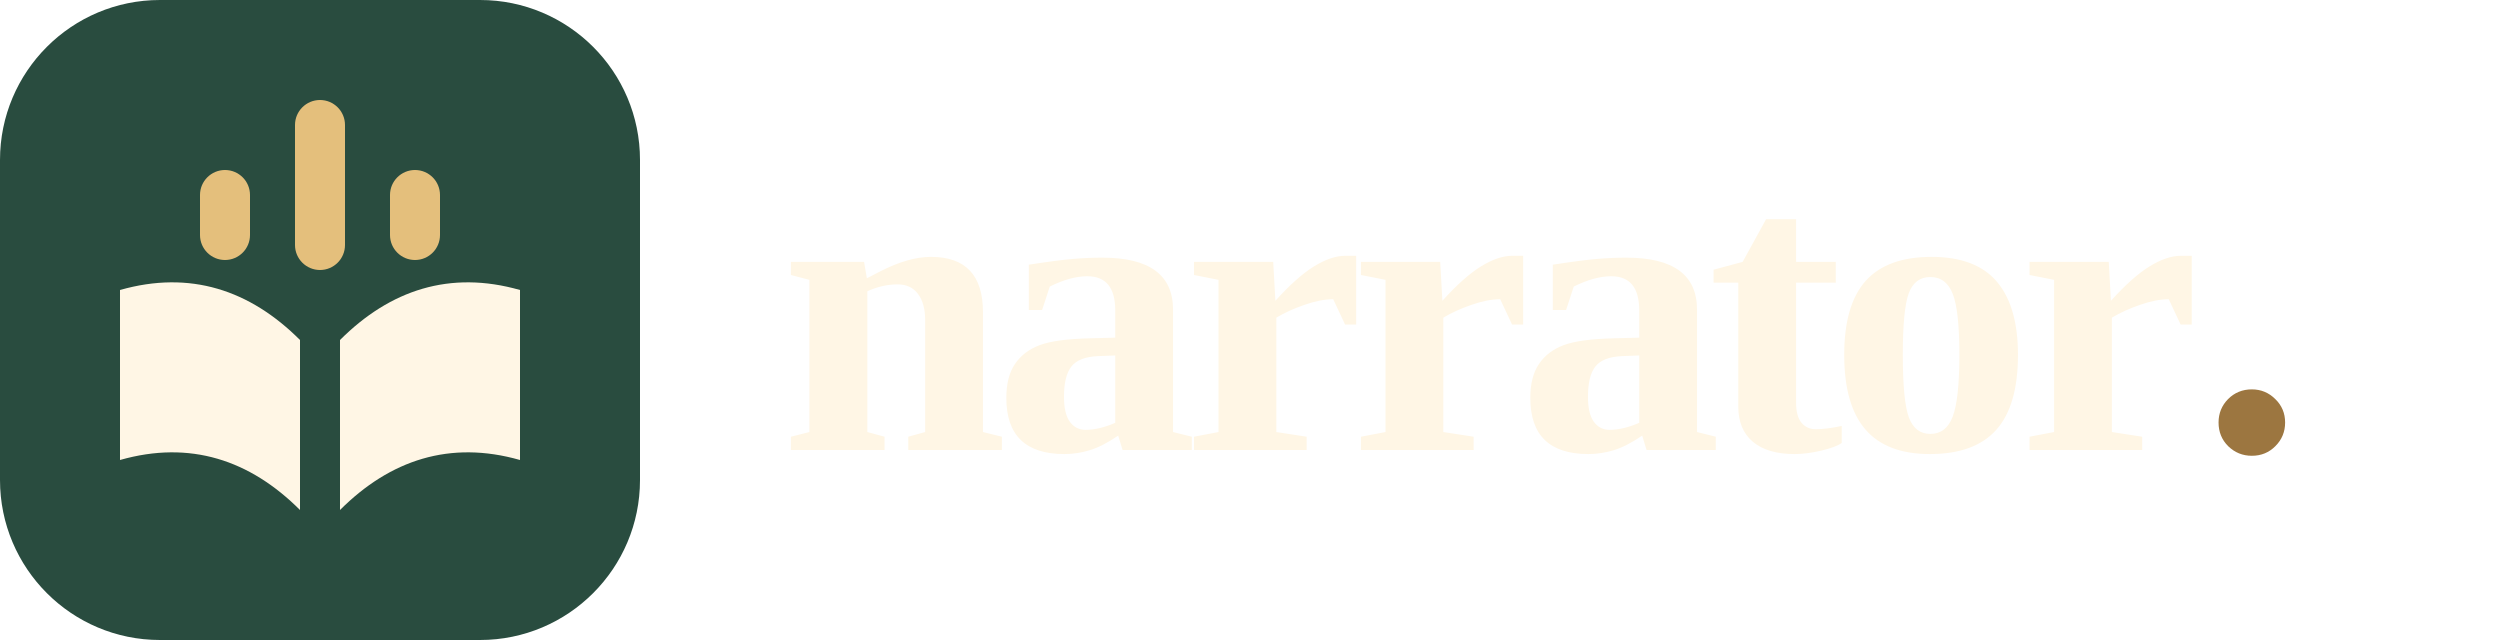
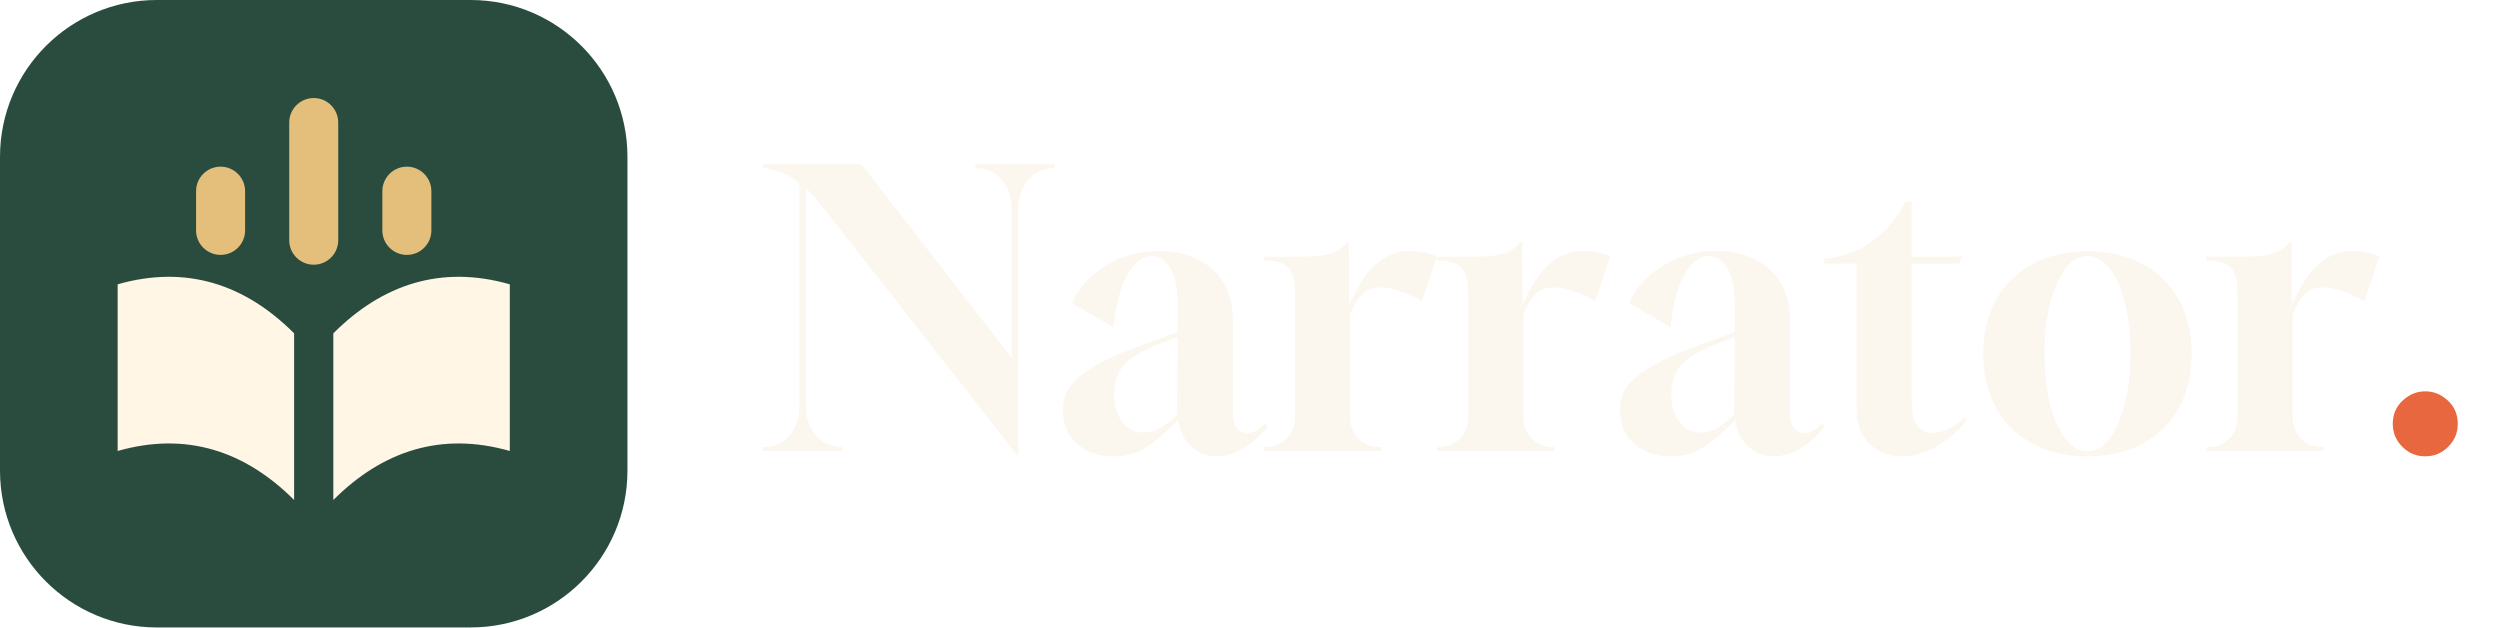
- <svg xmlns="http://www.w3.org/2000/svg" width="250" height="64" viewBox="0 0 250 64" fill="none">
+ <svg xmlns="http://www.w3.org/2000/svg" width="255" height="64" viewBox="0 0 255 64" fill="none">
  <rect width="64" height="64" rx="16" fill="#294C3F" />
  <path d="M12 29C19 27 25 29 30 34V51C25 46 19 44 12 46V29Z" fill="#FFF6E5" />
  <path d="M34 34C39 29 45 27 52 29V46C45 44 39 46 34 51V34Z" fill="#FFF6E5" />
  <rect x="20" y="17" width="5" height="9" rx="2.5" fill="#E4BF7C" />
  <rect x="29.5" y="10" width="5" height="17" rx="2.5" fill="#E4BF7C" />
  <rect x="39" y="17" width="5" height="9" rx="2.5" fill="#E4BF7C" />
-   <text x="78" y="45" fill="#FFF6E5" font-family="Georgia, Times New Roman, serif" font-size="41" font-weight="600" letter-spacing="-1.5">narrator<tspan fill="#9C7640">.</tspan>
-   </text>
+   <g transform="translate(78 46) scale(0.039 -0.039)">
+     <path transform="translate(0 0)" d="M663 -14 139 654Q132 663 123.5 672.0Q115 681 108 687V115Q108 72 134.0 41.0Q160 10 203 10V0H-5V10Q39 10 65.0 41.0Q91 72 91 116V701Q46 735 -4 740V750H253L646 243V635Q646 678 620.0 709.0Q594 740 551 740V750H758V740Q715 740 689.0 709.0Q663 678 663 635Z" fill="#fbf6ee" />
+     <path transform="translate(749 0)" d="M166 -14Q105 -14 68.0 19.0Q31 52 31 106Q31 129 39.0 149.5Q47 170 69 190Q92 210 132.0 231.5Q172 253 238 277L331 311V386Q331 443 313.0 476.5Q295 510 263 510Q225 509 198.5 460.0Q172 411 163 324L55 386Q72 427 107.0 458.0Q142 489 187.5 506.0Q233 523 283 523Q368 523 421.5 475.5Q475 428 475 346V105Q475 47 514 47Q537 47 559 72L567 65Q541 30 504.0 8.0Q467 -14 432 -14Q394 -14 366.5 12.0Q339 38 332 81Q283 31 246.5 8.5Q210 -14 166 -14ZM241 48Q263 48 283.5 59.0Q304 70 330 95L331 298L291 283Q240 264 213.0 244.5Q186 225 175.5 201.0Q165 177 165 146Q165 103 186.5 75.5Q208 48 241 48Z" fill="#fbf6ee" />
+     <path transform="translate(1300 0)" d="M6 0V10H7Q43 10 65.0 32.0Q87 54 87 90V418Q87 456 71.5 477.0Q56 498 6 498V508H105Q158 508 185.0 518.5Q212 529 223 546H228L229 382Q242 412 262.5 445.0Q283 478 314.5 500.5Q346 523 390 523Q405 523 422.0 520.0Q439 517 458 509L419 392Q383 412 356.5 420.0Q330 428 310 428Q276 428 259.5 407.0Q243 386 231 357V90Q231 54 253.0 32.0Q275 10 311 10H312V0Z" fill="#fbf6ee" />
+     <path transform="translate(1753 0)" d="M6 0V10H7Q43 10 65.0 32.0Q87 54 87 90V418Q87 456 71.5 477.0Q56 498 6 498V508H105Q158 508 185.0 518.5Q212 529 223 546H228L229 382Q242 412 262.5 445.0Q283 478 314.5 500.5Q346 523 390 523Q405 523 422.0 520.0Q439 517 458 509L419 392Q383 412 356.5 420.0Q330 428 310 428Q276 428 259.5 407.0Q243 386 231 357V90Q231 54 253.0 32.0Q275 10 311 10H312V0Z" fill="#fbf6ee" />
+     <path transform="translate(2206 0)" d="M166 -14Q105 -14 68.0 19.0Q31 52 31 106Q31 129 39.0 149.5Q47 170 69 190Q92 210 132.0 231.5Q172 253 238 277L331 311V386Q331 443 313.0 476.5Q295 510 263 510Q225 509 198.5 460.0Q172 411 163 324L55 386Q72 427 107.0 458.0Q142 489 187.5 506.0Q233 523 283 523Q368 523 421.5 475.5Q475 428 475 346V105Q475 47 514 47Q537 47 559 72L567 65Q541 30 504.0 8.0Q467 -14 432 -14Q394 -14 366.5 12.0Q339 38 332 81Q283 31 246.5 8.5Q210 -14 166 -14ZM241 48Q263 48 283.5 59.0Q304 70 330 95L331 298L291 283Q240 264 213.0 244.5Q186 225 175.5 201.0Q165 177 165 146Q165 103 186.5 75.5Q208 48 241 48Z" fill="#fbf6ee" />
+     <path transform="translate(2757 0)" d="M217 -14Q165 -14 132.0 19.0Q99 52 99 105V490H14V503Q83 508 137.5 547.0Q192 586 227 652H243V508H376L366 490H243V127Q243 47 297 47Q315 47 338.5 58.0Q362 69 383 87V77Q350 35 305.0 10.5Q260 -14 217 -14Z" fill="#fbf6ee" />
+     <path transform="translate(3153 0)" d="M307 -14Q225 -14 163.5 19.0Q102 52 68.0 112.0Q34 172 34 254Q34 336 68.0 396.0Q102 456 163.5 489.0Q225 522 307 522Q389 522 450.0 489.0Q511 456 545.0 396.0Q579 336 579 254Q579 172 545.0 112.0Q511 52 450.0 19.0Q389 -14 307 -14ZM306 -1Q341 -1 366.0 34.0Q391 69 405.0 127.5Q419 186 419 255Q419 330 404.5 387.5Q390 445 364.5 477.5Q339 510 307 510Q273 510 247.5 475.0Q222 440 208.0 382.0Q194 324 194 255Q194 179 209.0 121.0Q224 63 249.5 31.0Q275 -1 306 -1Z" fill="#fbf6ee" />
+     <path transform="translate(3765 0)" d="M6 0V10H7Q43 10 65.0 32.0Q87 54 87 90V418Q87 456 71.5 477.0Q56 498 6 498V508H105Q158 508 185.0 518.5Q212 529 223 546H228L229 382Q242 412 262.5 445.0Q283 478 314.5 500.5Q346 523 390 523Q405 523 422.0 520.0Q439 517 458 509L419 392Q383 412 356.5 420.0Q330 428 310 428Q276 428 259.5 407.0Q243 386 231 357V90Q231 54 253.0 32.0Q275 10 311 10H312V0Z" fill="#fbf6ee" />
+     <path transform="translate(4218 0)" d="M125 -14Q90 -14 65.0 11.0Q40 36 40 71Q40 108 66.0 132.0Q92 156 125 156Q158 156 184.0 132.0Q210 108 210 71Q210 36 185.0 11.0Q160 -14 125 -14Z" fill="#e8673f" />
+   </g>
</svg>
